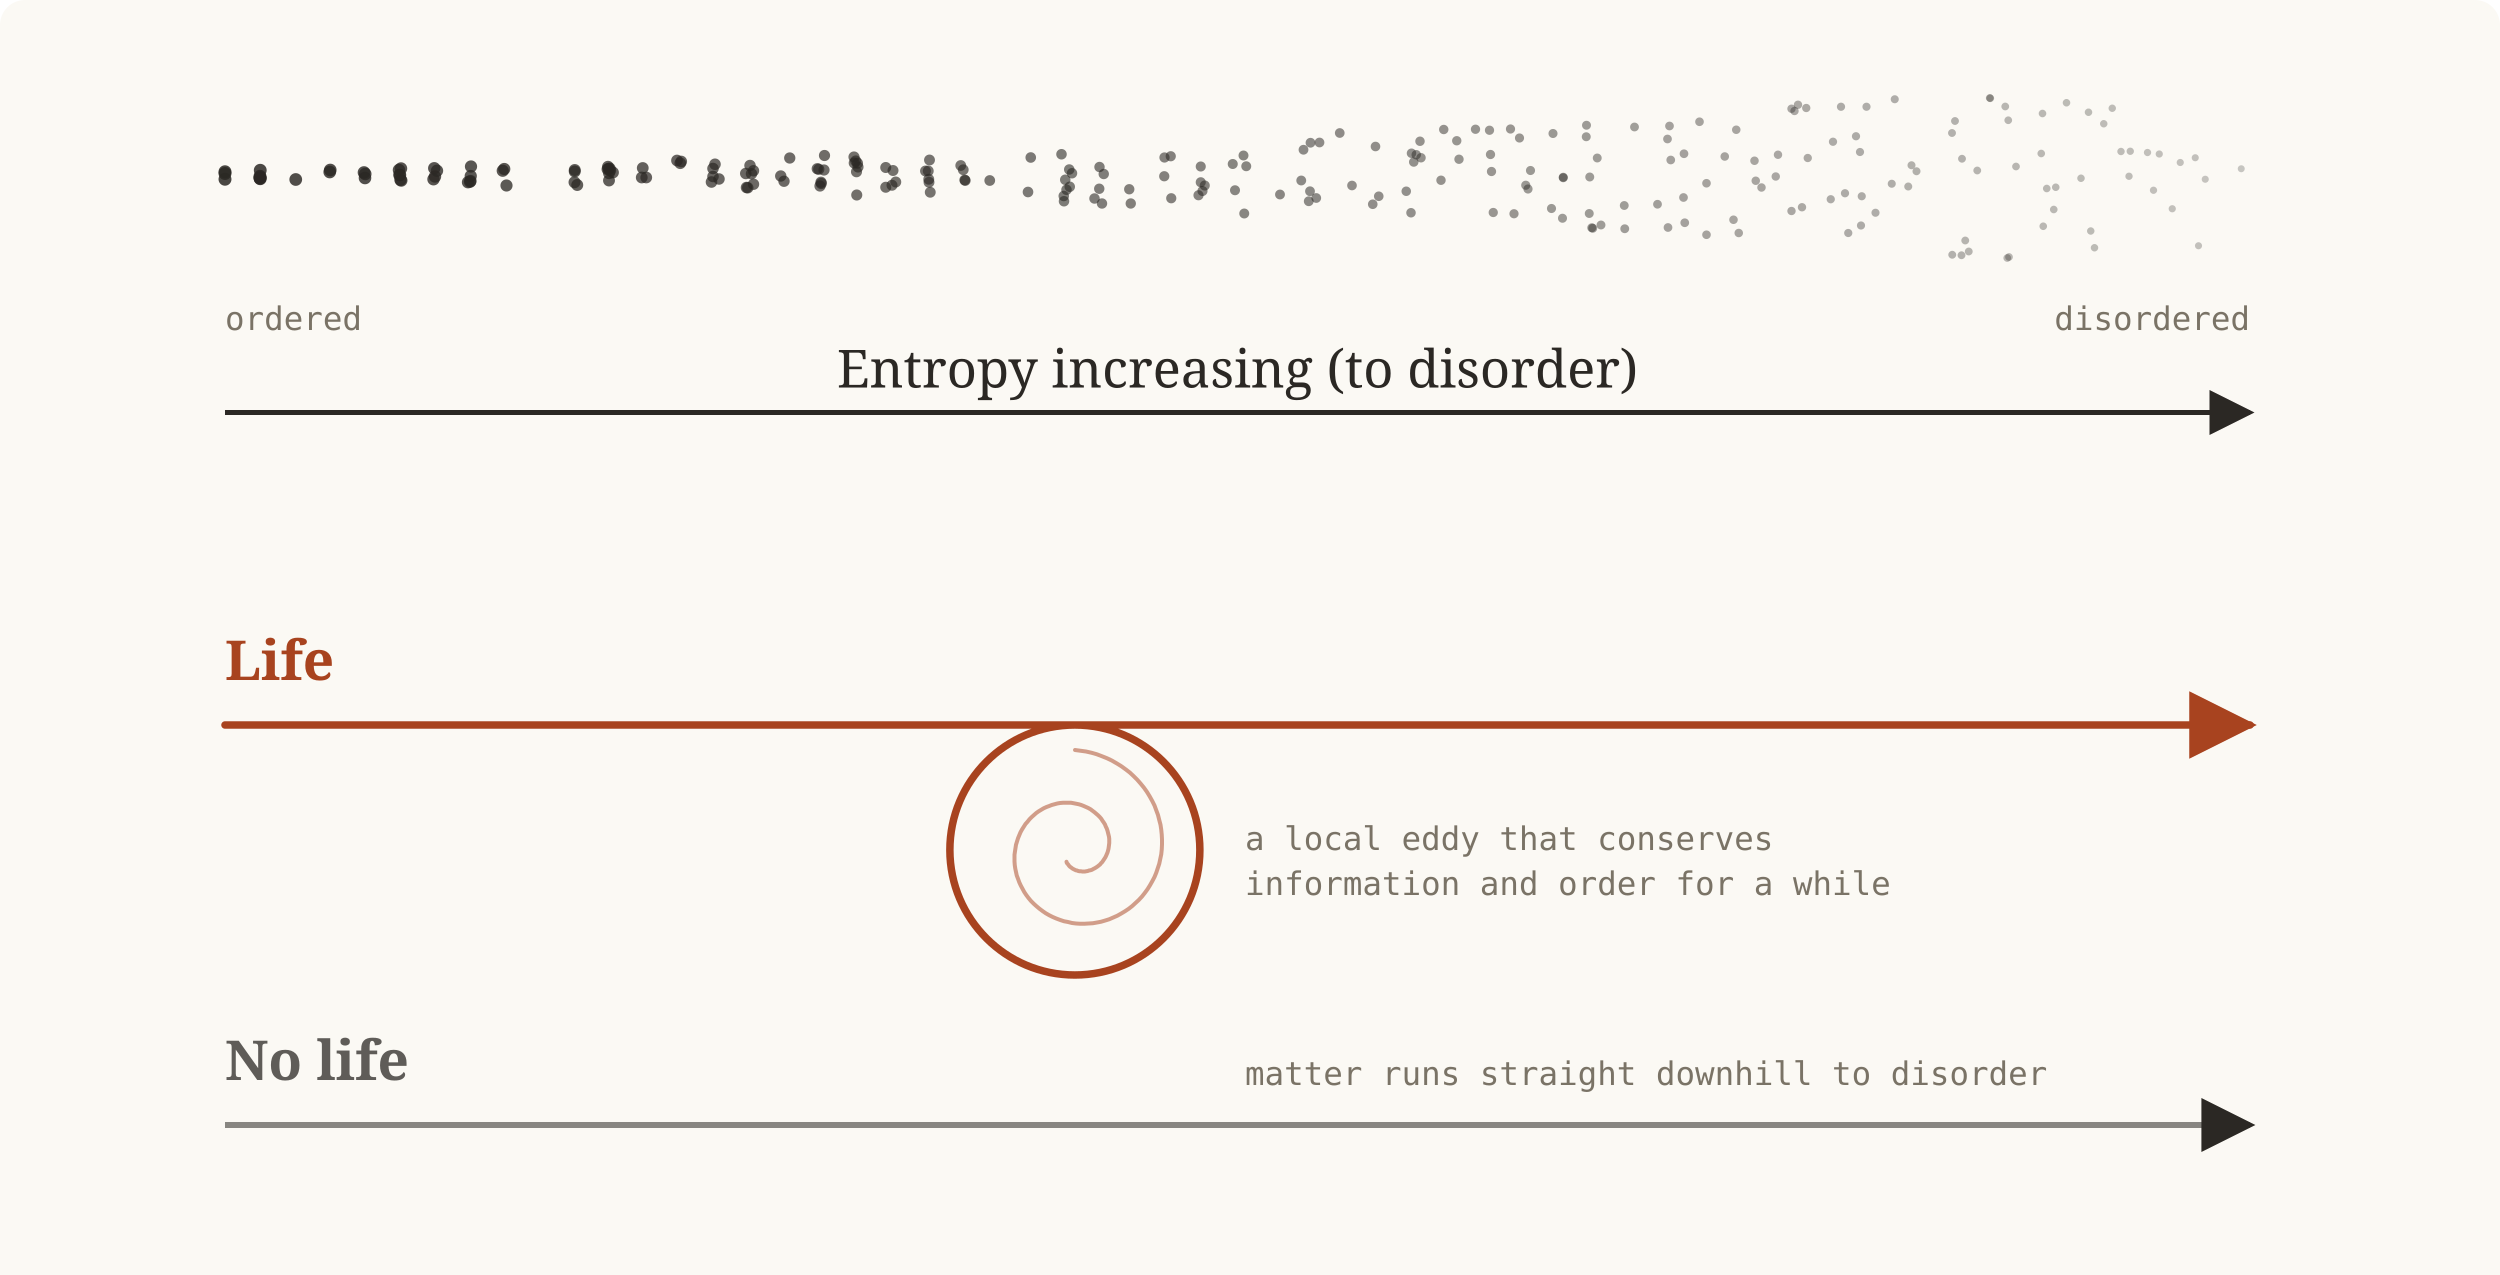
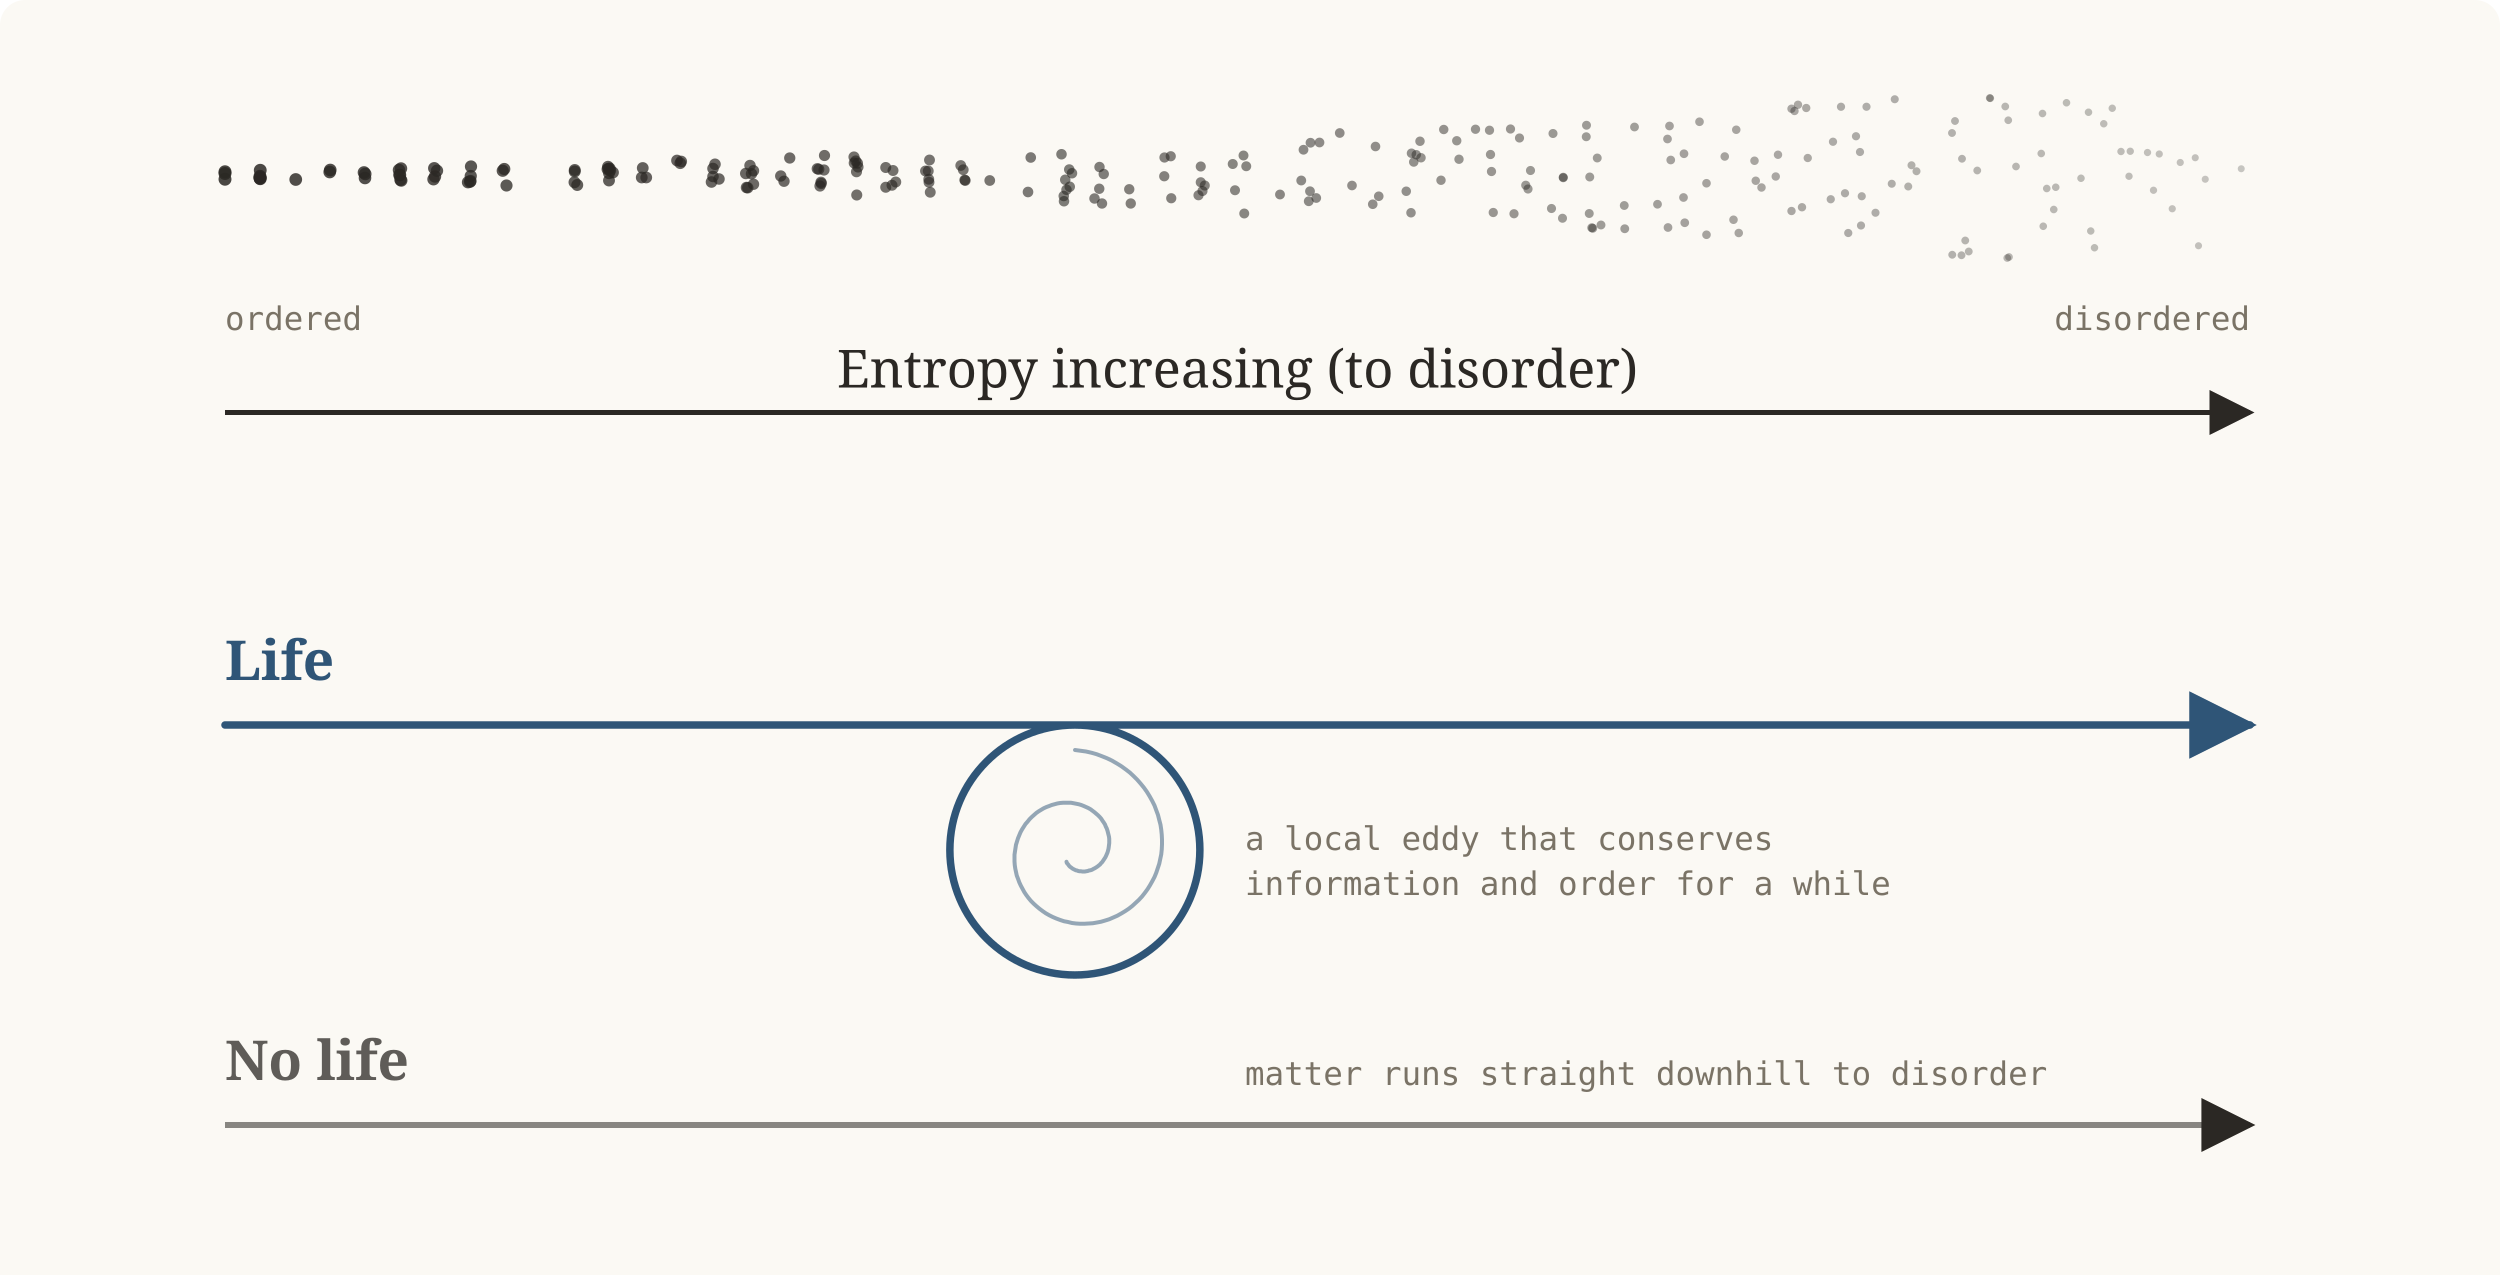
<svg xmlns="http://www.w3.org/2000/svg" viewBox="0 0 1000 510" width="1000" height="510">
  <rect width="1000" height="520" rx="10" fill="#fbf9f4" />
  <defs>
    <marker id="ah" viewBox="0 0 10 10" refX="9" refY="5" markerWidth="9" markerHeight="9" orient="auto">
      <path d="M0,0 L10,5 L0,10 z" fill="#2b2824" />
    </marker>
    <marker id="aha" viewBox="0 0 10 10" refX="9" refY="5" markerWidth="9" markerHeight="9" orient="auto">
-       <path d="M0,0 L10,5 L0,10 z" fill="#a8431f" />
+       <path d="M0,0 L10,5 L0,10 z" fill="#2f5577" />
    </marker>
    <linearGradient id="g" x1="0" x2="1">
      <stop offset="0" stop-color="#2b2824" stop-opacity="0.9" />
      <stop offset="1" stop-color="#2b2824" stop-opacity="0.05" />
    </linearGradient>
  </defs>
  <circle cx="285.2" cy="70.6" r="2.31" fill="#2b2824" fill-opacity="0.71" />
  <circle cx="386.1" cy="72.2" r="2.16" fill="#2b2824" fill-opacity="0.63" />
  <circle cx="595.8" cy="52.1" r="1.85" fill="#2b2824" fill-opacity="0.47" />
  <circle cx="104.0" cy="71.3" r="2.58" fill="#2b2824" fill-opacity="0.84" />
  <circle cx="300.0" cy="66.2" r="2.29" fill="#2b2824" fill-opacity="0.69" />
  <circle cx="896.5" cy="67.5" r="1.41" fill="#2b2824" fill-opacity="0.25" />
  <circle cx="766.6" cy="68.5" r="1.60" fill="#2b2824" fill-opacity="0.35" />
  <circle cx="607.8" cy="55.2" r="1.83" fill="#2b2824" fill-opacity="0.47" />
  <circle cx="605.6" cy="85.5" r="1.84" fill="#2b2824" fill-opacity="0.47" />
  <circle cx="512.0" cy="77.8" r="1.97" fill="#2b2824" fill-opacity="0.54" />
  <circle cx="634.6" cy="50.1" r="1.79" fill="#2b2824" fill-opacity="0.45" />
  <circle cx="704.6" cy="75.0" r="1.69" fill="#2b2824" fill-opacity="0.40" />
  <circle cx="329.8" cy="62.2" r="2.24" fill="#2b2824" fill-opacity="0.67" />
  <circle cx="790.9" cy="68.2" r="1.56" fill="#2b2824" fill-opacity="0.33" />
  <circle cx="673.9" cy="89.1" r="1.74" fill="#2b2824" fill-opacity="0.42" />
  <circle cx="667.2" cy="91.0" r="1.74" fill="#2b2824" fill-opacity="0.42" />
  <circle cx="411.2" cy="76.8" r="2.13" fill="#2b2824" fill-opacity="0.61" />
  <circle cx="452.3" cy="81.4" r="2.07" fill="#2b2824" fill-opacity="0.58" />
  <circle cx="802.1" cy="42.6" r="1.55" fill="#2b2824" fill-opacity="0.32" />
  <circle cx="201.7" cy="67.6" r="2.44" fill="#2b2824" fill-opacity="0.77" />
  <circle cx="872.1" cy="65.0" r="1.44" fill="#2b2824" fill-opacity="0.27" />
  <circle cx="596.2" cy="61.8" r="1.85" fill="#2b2824" fill-opacity="0.47" />
  <circle cx="498.5" cy="66.5" r="1.99" fill="#2b2824" fill-opacity="0.55" />
  <circle cx="371.5" cy="71.7" r="2.18" fill="#2b2824" fill-opacity="0.64" />
  <circle cx="564.4" cy="85.1" r="1.90" fill="#2b2824" fill-opacity="0.50" />
  <circle cx="640.4" cy="90.0" r="1.78" fill="#2b2824" fill-opacity="0.44" />
  <circle cx="784.6" cy="102.1" r="1.57" fill="#2b2824" fill-opacity="0.34" />
  <circle cx="634.5" cy="54.7" r="1.79" fill="#2b2824" fill-opacity="0.45" />
  <circle cx="787.5" cy="100.6" r="1.57" fill="#2b2824" fill-opacity="0.33" />
  <circle cx="822.3" cy="74.9" r="1.51" fill="#2b2824" fill-opacity="0.31" />
  <circle cx="667.0" cy="55.6" r="1.74" fill="#2b2824" fill-opacity="0.42" />
  <circle cx="763.3" cy="74.6" r="1.60" fill="#2b2824" fill-opacity="0.35" />
  <circle cx="315.9" cy="63.2" r="2.26" fill="#2b2824" fill-opacity="0.68" />
  <circle cx="780.9" cy="101.9" r="1.58" fill="#2b2824" fill-opacity="0.34" />
  <circle cx="160.2" cy="71.9" r="2.49" fill="#2b2824" fill-opacity="0.80" />
  <circle cx="424.6" cy="61.7" r="2.11" fill="#2b2824" fill-opacity="0.60" />
  <circle cx="328.0" cy="74.4" r="2.25" fill="#2b2824" fill-opacity="0.67" />
  <circle cx="796.1" cy="39.3" r="1.55" fill="#2b2824" fill-opacity="0.33" />
  <circle cx="590.2" cy="51.7" r="1.86" fill="#2b2824" fill-opacity="0.48" />
  <circle cx="673.6" cy="61.5" r="1.74" fill="#2b2824" fill-opacity="0.42" />
  <circle cx="803.6" cy="102.8" r="1.54" fill="#2b2824" fill-opacity="0.32" />
  <circle cx="497.7" cy="85.4" r="1.99" fill="#2b2824" fill-opacity="0.55" />
  <circle cx="341.6" cy="62.8" r="2.23" fill="#2b2824" fill-opacity="0.66" />
  <circle cx="577.5" cy="51.8" r="1.88" fill="#2b2824" fill-opacity="0.49" />
  <circle cx="245.2" cy="69.0" r="2.36" fill="#2b2824" fill-opacity="0.73" />
  <circle cx="582.7" cy="56.3" r="1.87" fill="#2b2824" fill-opacity="0.48" />
  <circle cx="118.3" cy="71.8" r="2.55" fill="#2b2824" fill-opacity="0.82" />
  <circle cx="342.7" cy="78.0" r="2.22" fill="#2b2824" fill-opacity="0.66" />
  <circle cx="816.5" cy="61.4" r="1.52" fill="#2b2824" fill-opacity="0.31" />
  <circle cx="465.7" cy="70.5" r="2.05" fill="#2b2824" fill-opacity="0.57" />
  <circle cx="610.3" cy="74.1" r="1.83" fill="#2b2824" fill-opacity="0.46" />
  <circle cx="540.8" cy="74.2" r="1.93" fill="#2b2824" fill-opacity="0.51" />
  <circle cx="851.6" cy="70.5" r="1.47" fill="#2b2824" fill-opacity="0.29" />
  <circle cx="439.7" cy="75.5" r="2.08" fill="#2b2824" fill-opacity="0.59" />
  <circle cx="285.2" cy="67.4" r="2.31" fill="#2b2824" fill-opacity="0.71" />
  <circle cx="882.1" cy="71.7" r="1.43" fill="#2b2824" fill-opacity="0.26" />
  <circle cx="535.9" cy="53.2" r="1.94" fill="#2b2824" fill-opacity="0.52" />
  <circle cx="426.1" cy="71.9" r="2.10" fill="#2b2824" fill-opacity="0.60" />
  <circle cx="104.0" cy="70.5" r="2.58" fill="#2b2824" fill-opacity="0.84" />
  <circle cx="604.2" cy="51.6" r="1.84" fill="#2b2824" fill-opacity="0.47" />
  <circle cx="596.6" cy="68.6" r="1.85" fill="#2b2824" fill-opacity="0.47" />
  <circle cx="638.9" cy="63.2" r="1.78" fill="#2b2824" fill-opacity="0.44" />
  <circle cx="663.0" cy="81.7" r="1.75" fill="#2b2824" fill-opacity="0.43" />
  <circle cx="104.1" cy="68.1" r="2.57" fill="#2b2824" fill-opacity="0.84" />
  <circle cx="637.1" cy="91.3" r="1.79" fill="#2b2824" fill-opacity="0.44" />
  <circle cx="298.3" cy="69.4" r="2.30" fill="#2b2824" fill-opacity="0.70" />
  <circle cx="568.4" cy="63.1" r="1.89" fill="#2b2824" fill-opacity="0.49" />
  <circle cx="384.3" cy="66.2" r="2.16" fill="#2b2824" fill-opacity="0.63" />
  <circle cx="385.9" cy="72.0" r="2.16" fill="#2b2824" fill-opacity="0.63" />
  <circle cx="329.6" cy="68.0" r="2.24" fill="#2b2824" fill-opacity="0.67" />
  <circle cx="716.6" cy="43.5" r="1.67" fill="#2b2824" fill-opacity="0.39" />
  <circle cx="551.5" cy="78.5" r="1.92" fill="#2b2824" fill-opacity="0.51" />
  <circle cx="341.7" cy="65.2" r="2.23" fill="#2b2824" fill-opacity="0.66" />
  <circle cx="742.4" cy="54.5" r="1.64" fill="#2b2824" fill-opacity="0.37" />
  <circle cx="243.6" cy="69.3" r="2.38" fill="#2b2824" fill-opacity="0.74" />
  <circle cx="653.8" cy="50.8" r="1.76" fill="#2b2824" fill-opacity="0.43" />
  <circle cx="354.3" cy="67.0" r="2.21" fill="#2b2824" fill-opacity="0.66" />
  <circle cx="764.6" cy="66.1" r="1.60" fill="#2b2824" fill-opacity="0.35" />
  <circle cx="782.0" cy="48.4" r="1.57" fill="#2b2824" fill-opacity="0.34" />
  <circle cx="358.3" cy="72.8" r="2.20" fill="#2b2824" fill-opacity="0.65" />
  <circle cx="806.4" cy="66.6" r="1.54" fill="#2b2824" fill-opacity="0.32" />
  <circle cx="272.1" cy="65.3" r="2.33" fill="#2b2824" fill-opacity="0.71" />
  <circle cx="521.4" cy="59.9" r="1.96" fill="#2b2824" fill-opacity="0.53" />
  <circle cx="744.4" cy="90.2" r="1.63" fill="#2b2824" fill-opacity="0.37" />
  <circle cx="243.0" cy="67.7" r="2.38" fill="#2b2824" fill-opacity="0.74" />
  <circle cx="744.7" cy="78.5" r="1.63" fill="#2b2824" fill-opacity="0.37" />
  <circle cx="744.0" cy="60.8" r="1.63" fill="#2b2824" fill-opacity="0.37" />
  <circle cx="201.1" cy="68.3" r="2.44" fill="#2b2824" fill-opacity="0.77" />
  <circle cx="733.2" cy="56.7" r="1.65" fill="#2b2824" fill-opacity="0.37" />
  <circle cx="370.2" cy="68.4" r="2.18" fill="#2b2824" fill-opacity="0.64" />
  <circle cx="427.7" cy="67.8" r="2.10" fill="#2b2824" fill-opacity="0.60" />
  <circle cx="835.4" cy="44.9" r="1.50" fill="#2b2824" fill-opacity="0.30" />
  <circle cx="90.0" cy="71.7" r="2.59" fill="#2b2824" fill-opacity="0.85" />
  <circle cx="802.9" cy="103.2" r="1.54" fill="#2b2824" fill-opacity="0.32" />
  <circle cx="440.8" cy="81.4" r="2.08" fill="#2b2824" fill-opacity="0.59" />
  <circle cx="841.5" cy="49.5" r="1.49" fill="#2b2824" fill-opacity="0.29" />
  <circle cx="693.4" cy="87.9" r="1.71" fill="#2b2824" fill-opacity="0.40" />
  <circle cx="625.3" cy="70.9" r="1.80" fill="#2b2824" fill-opacity="0.45" />
  <circle cx="326.9" cy="67.5" r="2.25" fill="#2b2824" fill-opacity="0.68" />
  <circle cx="272.5" cy="64.6" r="2.33" fill="#2b2824" fill-opacity="0.71" />
  <circle cx="566.5" cy="61.9" r="1.89" fill="#2b2824" fill-opacity="0.50" />
  <circle cx="746.6" cy="42.7" r="1.63" fill="#2b2824" fill-opacity="0.36" />
  <circle cx="821.5" cy="83.8" r="1.52" fill="#2b2824" fill-opacity="0.31" />
  <circle cx="837.8" cy="99.1" r="1.49" fill="#2b2824" fill-opacity="0.30" />
  <circle cx="818.7" cy="75.4" r="1.52" fill="#2b2824" fill-opacity="0.31" />
  <circle cx="104.0" cy="71.0" r="2.58" fill="#2b2824" fill-opacity="0.84" />
  <circle cx="229.9" cy="68.0" r="2.39" fill="#2b2824" fill-opacity="0.75" />
  <circle cx="625.3" cy="71.1" r="1.80" fill="#2b2824" fill-opacity="0.45" />
  <circle cx="425.6" cy="80.5" r="2.10" fill="#2b2824" fill-opacity="0.60" />
  <circle cx="583.6" cy="63.7" r="1.87" fill="#2b2824" fill-opacity="0.48" />
  <circle cx="298.6" cy="75.0" r="2.30" fill="#2b2824" fill-opacity="0.70" />
  <circle cx="479.4" cy="78.1" r="2.03" fill="#2b2824" fill-opacity="0.56" />
  <circle cx="371.8" cy="64.0" r="2.18" fill="#2b2824" fill-opacity="0.64" />
  <circle cx="523.5" cy="80.5" r="1.96" fill="#2b2824" fill-opacity="0.53" />
  <circle cx="229.8" cy="72.9" r="2.39" fill="#2b2824" fill-opacity="0.75" />
  <circle cx="836.3" cy="92.4" r="1.49" fill="#2b2824" fill-opacity="0.30" />
  <circle cx="757.9" cy="39.7" r="1.61" fill="#2b2824" fill-opacity="0.36" />
  <circle cx="597.3" cy="85.0" r="1.85" fill="#2b2824" fill-opacity="0.47" />
  <circle cx="131.9" cy="68.8" r="2.54" fill="#2b2824" fill-opacity="0.82" />
  <circle cx="312.3" cy="70.4" r="2.28" fill="#2b2824" fill-opacity="0.69" />
  <circle cx="428.8" cy="69.3" r="2.09" fill="#2b2824" fill-opacity="0.60" />
  <circle cx="719.2" cy="41.9" r="1.67" fill="#2b2824" fill-opacity="0.38" />
  <circle cx="132.1" cy="68.0" r="2.53" fill="#2b2824" fill-opacity="0.82" />
  <circle cx="188.4" cy="66.6" r="2.45" fill="#2b2824" fill-opacity="0.78" />
  <circle cx="879.4" cy="98.3" r="1.43" fill="#2b2824" fill-opacity="0.27" />
  <circle cx="160.0" cy="70.0" r="2.50" fill="#2b2824" fill-opacity="0.80" />
  <circle cx="343.2" cy="66.8" r="2.22" fill="#2b2824" fill-opacity="0.66" />
  <circle cx="371.6" cy="72.9" r="2.18" fill="#2b2824" fill-opacity="0.64" />
  <circle cx="565.5" cy="64.8" r="1.90" fill="#2b2824" fill-opacity="0.50" />
  <circle cx="244.1" cy="68.2" r="2.37" fill="#2b2824" fill-opacity="0.74" />
  <circle cx="188.3" cy="70.4" r="2.45" fill="#2b2824" fill-opacity="0.78" />
  <circle cx="668.3" cy="64.0" r="1.74" fill="#2b2824" fill-opacity="0.42" />
  <circle cx="159.6" cy="68.0" r="2.50" fill="#2b2824" fill-opacity="0.80" />
  <circle cx="395.9" cy="72.2" r="2.15" fill="#2b2824" fill-opacity="0.63" />
  <circle cx="723.1" cy="63.2" r="1.66" fill="#2b2824" fill-opacity="0.38" />
  <circle cx="738.0" cy="77.3" r="1.64" fill="#2b2824" fill-opacity="0.37" />
  <circle cx="439.8" cy="66.8" r="2.08" fill="#2b2824" fill-opacity="0.59" />
  <circle cx="494.0" cy="76.1" r="2.00" fill="#2b2824" fill-opacity="0.55" />
  <circle cx="427.9" cy="74.7" r="2.10" fill="#2b2824" fill-opacity="0.60" />
  <circle cx="465.8" cy="63.0" r="2.05" fill="#2b2824" fill-opacity="0.57" />
  <circle cx="524.0" cy="76.5" r="1.96" fill="#2b2824" fill-opacity="0.53" />
  <circle cx="146.1" cy="69.6" r="2.51" fill="#2b2824" fill-opacity="0.81" />
  <circle cx="437.8" cy="79.4" r="2.09" fill="#2b2824" fill-opacity="0.59" />
  <circle cx="848.4" cy="60.6" r="1.48" fill="#2b2824" fill-opacity="0.29" />
  <circle cx="817.3" cy="90.5" r="1.52" fill="#2b2824" fill-opacity="0.31" />
  <circle cx="300.6" cy="69.5" r="2.29" fill="#2b2824" fill-opacity="0.69" />
  <circle cx="188.2" cy="72.4" r="2.45" fill="#2b2824" fill-opacity="0.78" />
  <circle cx="625.0" cy="87.3" r="1.81" fill="#2b2824" fill-opacity="0.45" />
  <circle cx="732.3" cy="79.7" r="1.65" fill="#2b2824" fill-opacity="0.37" />
  <circle cx="682.6" cy="73.3" r="1.72" fill="#2b2824" fill-opacity="0.41" />
  <circle cx="174.0" cy="70.6" r="2.48" fill="#2b2824" fill-opacity="0.79" />
  <circle cx="90.0" cy="68.7" r="2.59" fill="#2b2824" fill-opacity="0.85" />
  <circle cx="717.8" cy="44.4" r="1.67" fill="#2b2824" fill-opacity="0.39" />
  <circle cx="160.4" cy="67.4" r="2.49" fill="#2b2824" fill-opacity="0.79" />
  <circle cx="803.3" cy="48.1" r="1.54" fill="#2b2824" fill-opacity="0.32" />
  <circle cx="104.1" cy="71.5" r="2.57" fill="#2b2824" fill-opacity="0.84" />
  <circle cx="188.0" cy="72.7" r="2.45" fill="#2b2824" fill-opacity="0.78" />
  <circle cx="635.7" cy="85.4" r="1.79" fill="#2b2824" fill-opacity="0.45" />
  <circle cx="861.4" cy="76.1" r="1.46" fill="#2b2824" fill-opacity="0.28" />
  <circle cx="736.4" cy="42.7" r="1.64" fill="#2b2824" fill-opacity="0.37" />
  <circle cx="710.3" cy="70.6" r="1.68" fill="#2b2824" fill-opacity="0.39" />
  <circle cx="667.8" cy="50.4" r="1.74" fill="#2b2824" fill-opacity="0.42" />
  <circle cx="695.5" cy="93.2" r="1.70" fill="#2b2824" fill-opacity="0.40" />
  <circle cx="145.6" cy="69.0" r="2.53" fill="#2b2824" fill-opacity="0.81" />
  <circle cx="549.1" cy="81.7" r="1.92" fill="#2b2824" fill-opacity="0.51" />
  <circle cx="286.0" cy="65.7" r="2.31" fill="#2b2824" fill-opacity="0.70" />
  <circle cx="287.6" cy="71.6" r="2.30" fill="#2b2824" fill-opacity="0.70" />
  <circle cx="701.8" cy="64.3" r="1.70" fill="#2b2824" fill-opacity="0.40" />
  <circle cx="385.3" cy="67.9" r="2.16" fill="#2b2824" fill-opacity="0.63" />
  <circle cx="371.3" cy="68.4" r="2.18" fill="#2b2824" fill-opacity="0.64" />
  <circle cx="159.8" cy="70.0" r="2.50" fill="#2b2824" fill-opacity="0.80" />
  <circle cx="878.1" cy="63.1" r="1.43" fill="#2b2824" fill-opacity="0.27" />
  <circle cx="694.5" cy="51.9" r="1.70" fill="#2b2824" fill-opacity="0.40" />
  <circle cx="649.7" cy="82.2" r="1.77" fill="#2b2824" fill-opacity="0.44" />
  <circle cx="635.9" cy="70.8" r="1.79" fill="#2b2824" fill-opacity="0.45" />
  <circle cx="481.9" cy="74.2" r="2.02" fill="#2b2824" fill-opacity="0.56" />
  <circle cx="817.0" cy="45.4" r="1.52" fill="#2b2824" fill-opacity="0.31" />
  <circle cx="173.4" cy="71.7" r="2.48" fill="#2b2824" fill-opacity="0.79" />
  <circle cx="832.4" cy="71.3" r="1.50" fill="#2b2824" fill-opacity="0.30" />
  <circle cx="451.7" cy="75.7" r="2.07" fill="#2b2824" fill-opacity="0.58" />
  <circle cx="243.4" cy="67.5" r="2.38" fill="#2b2824" fill-opacity="0.74" />
  <circle cx="256.7" cy="71.0" r="2.36" fill="#2b2824" fill-opacity="0.73" />
  <circle cx="343.0" cy="65.3" r="2.22" fill="#2b2824" fill-opacity="0.66" />
  <circle cx="649.9" cy="91.5" r="1.77" fill="#2b2824" fill-opacity="0.44" />
  <circle cx="328.5" cy="73.4" r="2.24" fill="#2b2824" fill-opacity="0.67" />
  <circle cx="425.5" cy="78.4" r="2.10" fill="#2b2824" fill-opacity="0.60" />
  <circle cx="564.6" cy="61.3" r="1.90" fill="#2b2824" fill-opacity="0.50" />
  <circle cx="270.8" cy="64.2" r="2.34" fill="#2b2824" fill-opacity="0.72" />
  <circle cx="480.3" cy="66.6" r="2.02" fill="#2b2824" fill-opacity="0.56" />
  <circle cx="229.9" cy="68.6" r="2.39" fill="#2b2824" fill-opacity="0.75" />
  <circle cx="354.3" cy="74.9" r="2.21" fill="#2b2824" fill-opacity="0.66" />
  <circle cx="202.6" cy="74.2" r="2.43" fill="#2b2824" fill-opacity="0.76" />
  <circle cx="480.3" cy="72.9" r="2.02" fill="#2b2824" fill-opacity="0.56" />
  <circle cx="468.5" cy="79.3" r="2.04" fill="#2b2824" fill-opacity="0.57" />
  <circle cx="756.7" cy="73.5" r="1.61" fill="#2b2824" fill-opacity="0.36" />
  <circle cx="481.0" cy="76.4" r="2.02" fill="#2b2824" fill-opacity="0.56" />
  <circle cx="784.8" cy="63.5" r="1.57" fill="#2b2824" fill-opacity="0.34" />
  <circle cx="682.6" cy="93.9" r="1.72" fill="#2b2824" fill-opacity="0.41" />
  <circle cx="468.3" cy="62.5" r="2.04" fill="#2b2824" fill-opacity="0.57" />
  <circle cx="284.6" cy="72.8" r="2.32" fill="#2b2824" fill-opacity="0.71" />
  <circle cx="636.7" cy="91.1" r="1.79" fill="#2b2824" fill-opacity="0.44" />
  <circle cx="780.8" cy="53.2" r="1.58" fill="#2b2824" fill-opacity="0.34" />
  <circle cx="243.9" cy="67.4" r="2.37" fill="#2b2824" fill-opacity="0.74" />
  <circle cx="243.6" cy="72.2" r="2.38" fill="#2b2824" fill-opacity="0.74" />
  <circle cx="786.1" cy="96.2" r="1.57" fill="#2b2824" fill-opacity="0.33" />
  <circle cx="299.1" cy="75.1" r="2.29" fill="#2b2824" fill-opacity="0.70" />
  <circle cx="342.6" cy="68.7" r="2.22" fill="#2b2824" fill-opacity="0.66" />
  <circle cx="679.8" cy="48.7" r="1.73" fill="#2b2824" fill-opacity="0.41" />
  <circle cx="160.5" cy="72.2" r="2.49" fill="#2b2824" fill-opacity="0.79" />
  <circle cx="327.5" cy="67.7" r="2.25" fill="#2b2824" fill-opacity="0.67" />
  <circle cx="562.5" cy="76.5" r="1.90" fill="#2b2824" fill-opacity="0.50" />
  <circle cx="90.0" cy="69.4" r="2.59" fill="#2b2824" fill-opacity="0.85" />
  <circle cx="441.5" cy="69.6" r="2.08" fill="#2b2824" fill-opacity="0.59" />
  <circle cx="258.5" cy="71.0" r="2.35" fill="#2b2824" fill-opacity="0.72" />
  <circle cx="863.7" cy="61.6" r="1.45" fill="#2b2824" fill-opacity="0.28" />
  <circle cx="527.8" cy="57.0" r="1.95" fill="#2b2824" fill-opacity="0.52" />
  <circle cx="313.6" cy="72.5" r="2.27" fill="#2b2824" fill-opacity="0.69" />
  <circle cx="187.2" cy="72.9" r="2.46" fill="#2b2824" fill-opacity="0.78" />
  <circle cx="826.6" cy="41.1" r="1.51" fill="#2b2824" fill-opacity="0.30" />
  <circle cx="852.1" cy="60.5" r="1.47" fill="#2b2824" fill-opacity="0.29" />
  <circle cx="716.6" cy="84.4" r="1.67" fill="#2b2824" fill-opacity="0.39" />
  <circle cx="328.4" cy="72.9" r="2.25" fill="#2b2824" fill-opacity="0.67" />
  <circle cx="620.6" cy="83.4" r="1.82" fill="#2b2824" fill-opacity="0.46" />
  <circle cx="301.4" cy="73.7" r="2.28" fill="#2b2824" fill-opacity="0.69" />
  <circle cx="868.9" cy="83.5" r="1.45" fill="#2b2824" fill-opacity="0.27" />
  <circle cx="524.2" cy="57.1" r="1.96" fill="#2b2824" fill-opacity="0.53" />
  <circle cx="493.1" cy="65.6" r="2.01" fill="#2b2824" fill-opacity="0.55" />
  <circle cx="673.4" cy="79.0" r="1.74" fill="#2b2824" fill-opacity="0.42" />
  <circle cx="550.2" cy="58.6" r="1.92" fill="#2b2824" fill-opacity="0.51" />
  <circle cx="611.2" cy="75.6" r="1.83" fill="#2b2824" fill-opacity="0.46" />
  <circle cx="230.9" cy="74.0" r="2.39" fill="#2b2824" fill-opacity="0.74" />
  <circle cx="621.2" cy="53.4" r="1.81" fill="#2b2824" fill-opacity="0.46" />
  <circle cx="844.9" cy="43.3" r="1.48" fill="#2b2824" fill-opacity="0.29" />
  <circle cx="356.8" cy="74.1" r="2.20" fill="#2b2824" fill-opacity="0.65" />
  <circle cx="576.4" cy="72.1" r="1.88" fill="#2b2824" fill-opacity="0.49" />
  <circle cx="612.2" cy="68.2" r="1.82" fill="#2b2824" fill-opacity="0.46" />
  <circle cx="342.3" cy="64.4" r="2.23" fill="#2b2824" fill-opacity="0.66" />
  <circle cx="146.0" cy="71.2" r="2.52" fill="#2b2824" fill-opacity="0.81" />
  <circle cx="702.3" cy="72.3" r="1.69" fill="#2b2824" fill-opacity="0.40" />
  <circle cx="689.9" cy="62.6" r="1.71" fill="#2b2824" fill-opacity="0.41" />
  <circle cx="301.4" cy="68.3" r="2.28" fill="#2b2824" fill-opacity="0.69" />
  <circle cx="795.9" cy="39.2" r="1.55" fill="#2b2824" fill-opacity="0.33" />
  <circle cx="497.4" cy="62.2" r="1.99" fill="#2b2824" fill-opacity="0.55" />
  <circle cx="711.2" cy="61.9" r="1.68" fill="#2b2824" fill-opacity="0.39" />
  <circle cx="357.2" cy="68.2" r="2.20" fill="#2b2824" fill-opacity="0.65" />
  <circle cx="526.5" cy="79.2" r="1.95" fill="#2b2824" fill-opacity="0.53" />
  <circle cx="372.1" cy="76.9" r="2.18" fill="#2b2824" fill-opacity="0.64" />
  <circle cx="174.8" cy="68.3" r="2.47" fill="#2b2824" fill-opacity="0.78" />
  <circle cx="173.7" cy="67.3" r="2.48" fill="#2b2824" fill-opacity="0.79" />
  <circle cx="720.8" cy="82.9" r="1.67" fill="#2b2824" fill-opacity="0.38" />
  <circle cx="243.2" cy="66.7" r="2.38" fill="#2b2824" fill-opacity="0.74" />
  <circle cx="426.6" cy="75.9" r="2.10" fill="#2b2824" fill-opacity="0.60" />
  <circle cx="750.2" cy="85.1" r="1.62" fill="#2b2824" fill-opacity="0.36" />
  <circle cx="568.0" cy="56.5" r="1.89" fill="#2b2824" fill-opacity="0.49" />
  <circle cx="412.3" cy="63.0" r="2.12" fill="#2b2824" fill-opacity="0.61" />
  <circle cx="520.5" cy="72.2" r="1.97" fill="#2b2824" fill-opacity="0.53" />
  <circle cx="257.1" cy="67.2" r="2.36" fill="#2b2824" fill-opacity="0.73" />
  <circle cx="722.5" cy="43.2" r="1.66" fill="#2b2824" fill-opacity="0.38" />
  <circle cx="739.3" cy="93.2" r="1.64" fill="#2b2824" fill-opacity="0.37" />
  <circle cx="859.0" cy="61.0" r="1.46" fill="#2b2824" fill-opacity="0.28" />
  <text x="90" y="132" font-family="JetBrains Mono, Menlo, monospace" font-size="13" fill="#7a7366">ordered</text>
  <text x="900" y="132" font-family="JetBrains Mono, Menlo, monospace" font-size="13" fill="#7a7366" text-anchor="end">disordered</text>
  <line x1="90" y1="165" x2="900" y2="165" stroke="#2b2824" stroke-width="2" marker-end="url(#ah)" />
  <text x="495.0" y="155" font-family="Newsreader, Georgia, serif" font-size="21" fill="#2b2824" text-anchor="middle">Entropy increasing (to disorder)</text>
-   <path d="M90,290 L430,290 A50,50 0 1 1 429.9,290 L900,290" fill="none" stroke="#a8431f" stroke-width="3" stroke-linecap="round" marker-end="url(#aha)" />
-   <polyline points="430.0,300.0 432.2,300.3 434.4,300.6 436.6,301.1 438.7,301.7 440.8,302.5 442.8,303.3 444.7,304.2 446.6,305.3 448.4,306.4 450.2,307.7 451.9,309.0 453.4,310.4 454.9,311.9 456.3,313.5 457.6,315.1 458.8,316.8 459.9,318.6 460.9,320.4 461.8,322.2 462.5,324.1 463.2,326.0 463.7,328.0 464.2,329.9 464.5,331.9 464.7,333.9 464.8,335.8 464.8,337.8 464.7,339.8 464.5,341.7 464.1,343.6 463.7,345.5 463.1,347.3 462.5,349.1 461.8,350.8 460.9,352.5 460.0,354.1 459.0,355.7 457.9,357.2 456.8,358.6 455.5,360.0 454.2,361.2 452.9,362.4 451.5,363.5 450.0,364.5 448.5,365.4 446.9,366.3 445.3,367.0 443.7,367.7 442.1,368.2 440.4,368.7 438.8,369.0 437.1,369.3 435.4,369.4 433.7,369.5 432.1,369.5 430.4,369.4 428.8,369.2 427.2,368.8 425.6,368.5 424.1,368.0 422.5,367.4 421.1,366.8 419.7,366.1 418.3,365.3 417.0,364.4 415.8,363.5 414.6,362.5 413.5,361.5 412.4,360.4 411.4,359.2 410.5,358.0 409.7,356.8 409.0,355.5 408.3,354.2 407.7,352.9 407.2,351.5 406.7,350.2 406.4,348.8 406.1,347.4 405.9,346.0 405.8,344.6 405.8,343.2 405.8,341.9 406.0,340.5 406.2,339.2 406.4,337.9 406.8,336.6 407.2,335.3 407.7,334.1 408.2,332.9 408.8,331.8 409.5,330.7 410.2,329.6 411.0,328.7 411.8,327.7 412.7,326.8 413.6,326.0 414.5,325.2 415.5,324.5 416.5,323.9 417.5,323.3 418.6,322.8 419.7,322.4 420.7,322.0 421.8,321.7 422.9,321.4 424.0,321.2 425.2,321.1 426.3,321.1 427.3,321.1 428.4,321.1 429.5,321.3 430.5,321.5 431.5,321.7 432.5,322.0 433.5,322.4 434.4,322.8 435.3,323.2 436.2,323.7 437.0,324.3 437.8,324.9 438.5,325.5 439.2,326.1 439.9,326.8 440.5,327.5 441.0,328.3 441.5,329.0 442.0,329.8 442.3,330.6 442.7,331.4 443.0,332.3 443.2,333.1 443.4,333.9 443.6,334.7 443.7,335.6 443.7,336.4 443.7,337.2 443.6,338.0 443.5,338.8 443.4,339.5 443.2,340.3 443.0,341.0 442.7,341.7 442.4,342.4 442.1,343.0 441.7,343.6 441.3,344.2 440.9,344.8 440.4,345.3 440.0,345.8 439.5,346.2 439.0,346.6 438.4,347.0 437.9,347.3 437.3,347.6 436.8,347.9 436.2,348.1 435.6,348.2 435.1,348.4 434.5,348.5 434.0,348.6 433.4,348.6 432.9,348.6 432.3,348.5 431.8,348.5 431.3,348.4 430.8,348.2 430.3,348.1 429.9,347.9 429.5,347.7 429.1,347.5 428.7,347.2 428.3,346.9 428.0,346.7 427.7,346.4 427.4,346.0 427.2,345.7 426.9,345.4 426.7,345.1 426.6,344.7" fill="none" stroke="#a8431f" stroke-opacity="0.5" stroke-width="1.6" stroke-linecap="round" />
-   <text x="90" y="272" font-family="Newsreader, Georgia, serif" font-size="22" fill="#a8431f" font-weight="600">Life</text>
+   <path d="M90,290 L430,290 A50,50 0 1 1 429.9,290 L900,290" fill="none" stroke="#2f5577" stroke-width="3" stroke-linecap="round" marker-end="url(#aha)" />
+   <polyline points="430.0,300.0 432.2,300.3 434.4,300.6 436.6,301.1 438.7,301.7 440.8,302.5 442.8,303.3 444.7,304.2 446.6,305.3 448.4,306.4 450.2,307.7 451.9,309.0 453.4,310.4 454.9,311.9 456.3,313.5 457.6,315.1 458.8,316.8 459.9,318.6 460.9,320.4 461.8,322.2 462.5,324.1 463.2,326.0 463.7,328.0 464.2,329.9 464.5,331.9 464.7,333.9 464.8,335.8 464.8,337.8 464.7,339.8 464.5,341.7 464.1,343.6 463.7,345.5 463.1,347.3 462.5,349.1 461.8,350.8 460.9,352.5 460.0,354.1 459.0,355.7 457.9,357.2 456.8,358.6 455.5,360.0 454.2,361.2 452.9,362.4 451.5,363.5 450.0,364.5 448.5,365.4 446.9,366.3 445.3,367.0 443.7,367.7 442.1,368.2 440.4,368.7 438.8,369.0 437.1,369.3 435.4,369.4 433.7,369.5 432.1,369.5 430.4,369.4 428.8,369.2 427.2,368.8 425.6,368.5 424.1,368.0 422.5,367.4 421.1,366.8 419.7,366.1 418.3,365.3 417.0,364.4 415.8,363.5 414.6,362.5 413.5,361.5 412.4,360.4 411.4,359.2 410.5,358.0 409.7,356.8 409.0,355.5 408.3,354.2 407.7,352.9 407.2,351.5 406.7,350.2 406.4,348.8 406.1,347.4 405.9,346.0 405.8,344.6 405.8,343.2 405.8,341.9 406.0,340.5 406.2,339.2 406.4,337.9 406.8,336.6 407.2,335.3 407.7,334.1 408.2,332.9 408.8,331.8 409.5,330.7 410.2,329.6 411.0,328.7 411.8,327.7 412.7,326.8 413.6,326.0 414.5,325.2 415.5,324.5 416.5,323.9 417.5,323.3 418.6,322.8 419.7,322.4 420.7,322.0 421.8,321.7 422.9,321.4 424.0,321.2 425.2,321.1 426.3,321.1 427.3,321.1 428.4,321.1 429.5,321.3 430.5,321.5 431.5,321.7 432.5,322.0 433.5,322.4 434.4,322.8 435.3,323.2 436.2,323.7 437.0,324.3 437.8,324.9 438.5,325.5 439.2,326.1 439.9,326.8 440.5,327.5 441.0,328.3 441.5,329.0 442.0,329.8 442.3,330.6 442.7,331.4 443.0,332.3 443.2,333.1 443.4,333.9 443.6,334.7 443.7,335.6 443.7,336.4 443.7,337.2 443.6,338.0 443.5,338.8 443.4,339.5 443.2,340.3 443.0,341.0 442.7,341.7 442.4,342.4 442.1,343.0 441.7,343.6 441.3,344.2 440.9,344.8 440.4,345.3 440.0,345.8 439.5,346.2 439.0,346.6 438.4,347.0 437.9,347.3 437.3,347.6 436.8,347.9 436.2,348.1 435.6,348.2 435.1,348.4 434.5,348.5 434.0,348.6 433.4,348.6 432.9,348.6 432.3,348.5 431.8,348.5 431.3,348.4 430.8,348.2 430.3,348.1 429.9,347.9 429.5,347.7 429.1,347.5 428.7,347.2 428.3,346.9 428.0,346.7 427.7,346.4 427.4,346.0 427.2,345.7 426.9,345.4 426.7,345.1 426.6,344.7" fill="none" stroke="#2f5577" stroke-opacity="0.5" stroke-width="1.6" stroke-linecap="round" />
+   <text x="90" y="272" font-family="Newsreader, Georgia, serif" font-size="22" fill="#2f5577" font-weight="600">Life</text>
  <text x="498" y="340" font-family="JetBrains Mono, Menlo, monospace" font-size="13" fill="#7a7366">a local eddy that conserves</text>
  <text x="498" y="358" font-family="JetBrains Mono, Menlo, monospace" font-size="13" fill="#7a7366">information and order for a while</text>
  <line x1="90" y1="450" x2="900" y2="450" stroke="#2b2824" stroke-opacity="0.55" stroke-width="2.4" marker-end="url(#ah)" />
  <text x="90" y="432" font-family="Newsreader, Georgia, serif" font-size="22" fill="#2b2824" fill-opacity="0.75" font-weight="600">No life</text>
  <text x="498" y="434" font-family="JetBrains Mono, Menlo, monospace" font-size="13" fill="#7a7366">matter runs straight downhill to disorder</text>
</svg>
